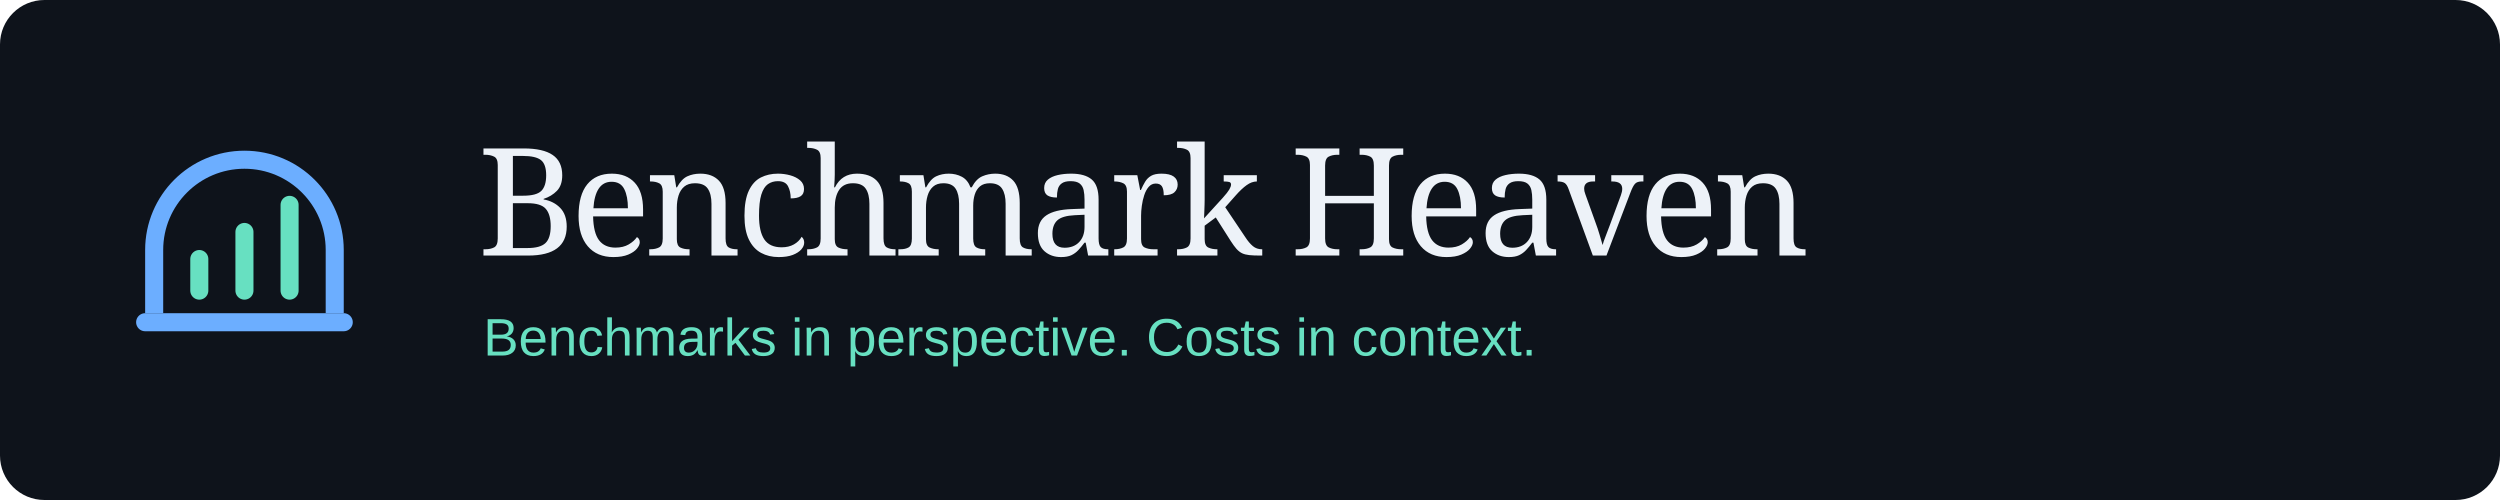
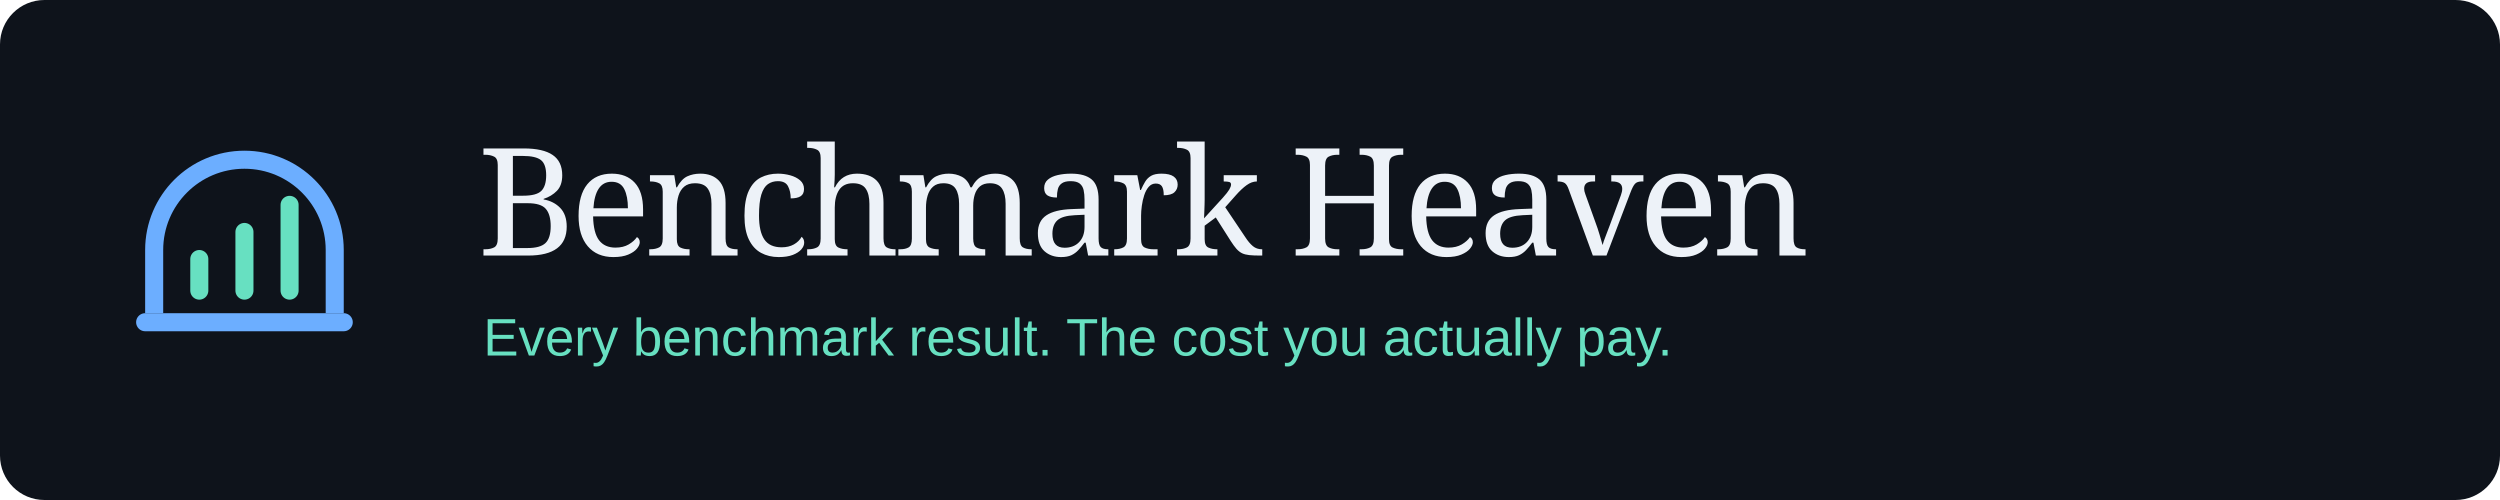
<svg xmlns="http://www.w3.org/2000/svg" width="900" height="180" viewBox="0 0 900 180" role="img" aria-labelledby="title">
  <rect width="900" height="180" rx="16" fill="#0e131b" />
  <g transform="translate(36 38) scale(1.625)">
    <rect width="64" height="64" rx="16" fill="#0e131b" />
    <path d="M12 46V32a20 20 0 0 1 40 0v14" fill="none" stroke="#6caeff" stroke-width="4" />
    <path d="M10 48h44" stroke="#6caeff" stroke-width="4" stroke-linecap="round" />
    <path d="M22 41v-7m10 7V28m10 13V22" stroke="#67e0c1" stroke-width="4" stroke-linecap="round" />
  </g>
  <text x="172" y="92" fill="#edf2f8" font-family="Georgia,serif" font-size="54" letter-spacing="-2">Benchmark Heaven</text>
-   <text x="174" y="128" fill="#67e0c1" font-family="Arial,sans-serif" font-size="19">Benchmarks in perspective. Costs in context.</text>
+   <text x="174" y="128" fill="#67e0c1" font-family="Arial,sans-serif" font-size="19">Every benchmark result. The cost you actually pay.</text>
</svg>
